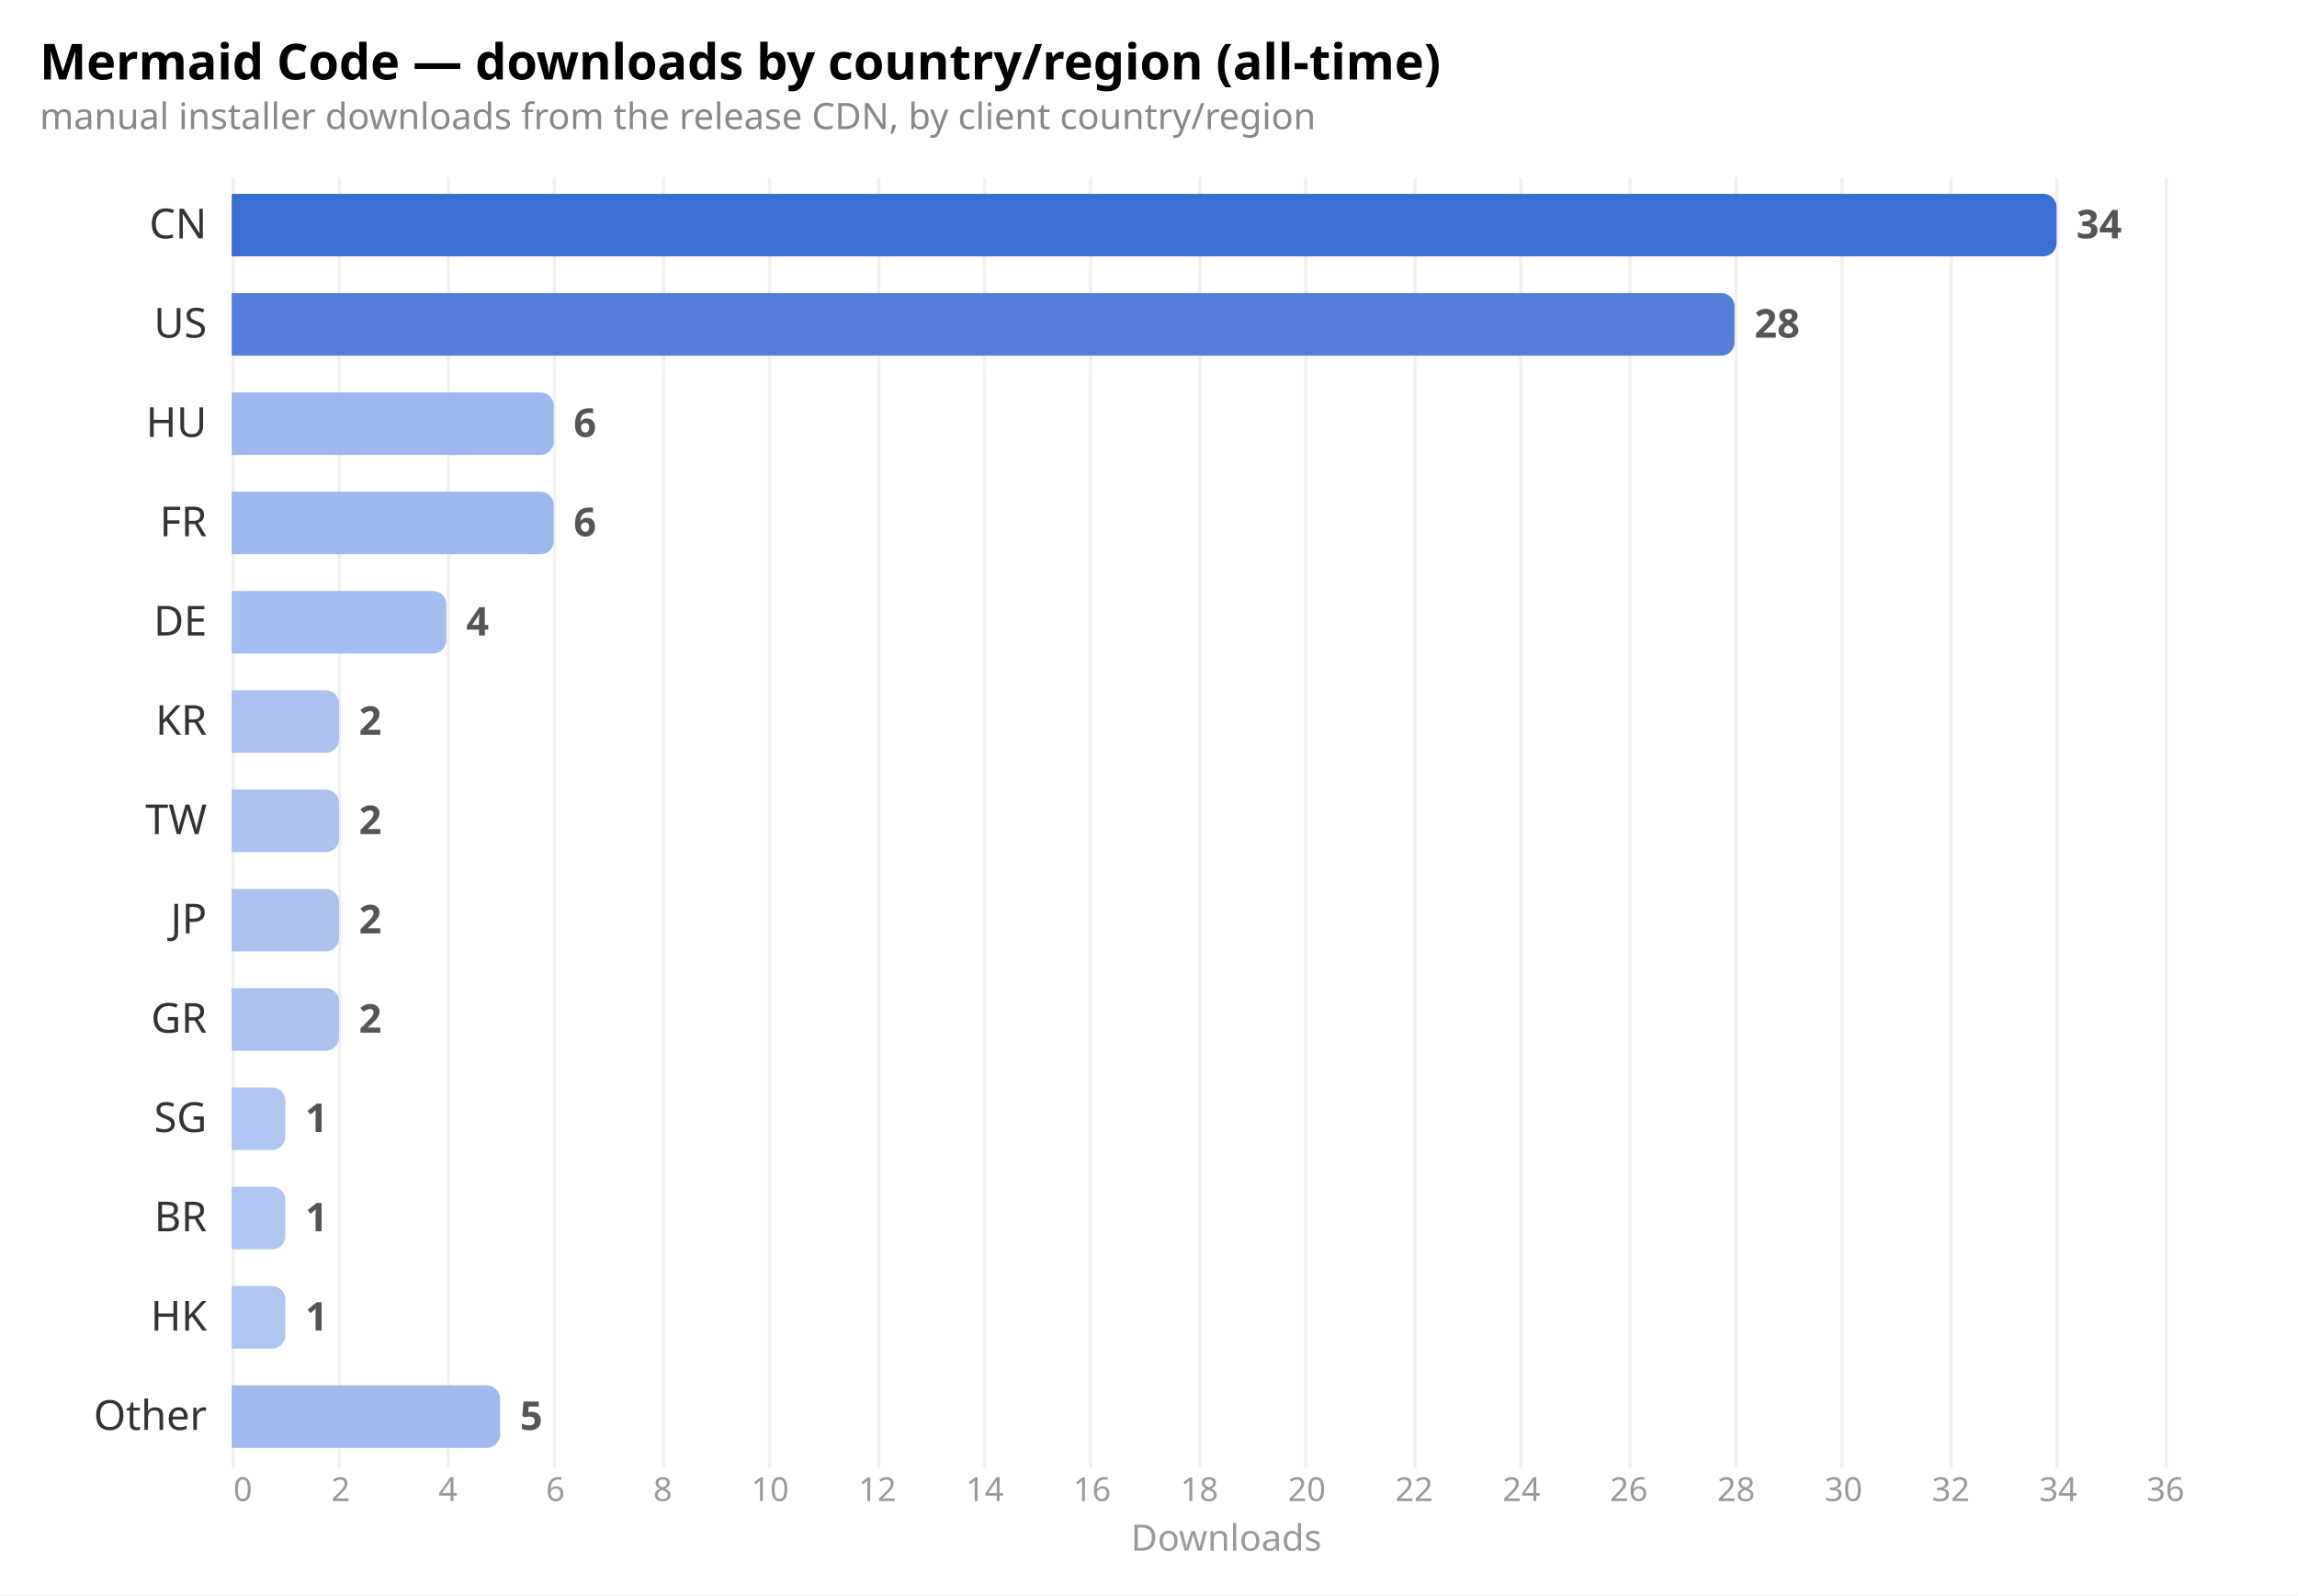
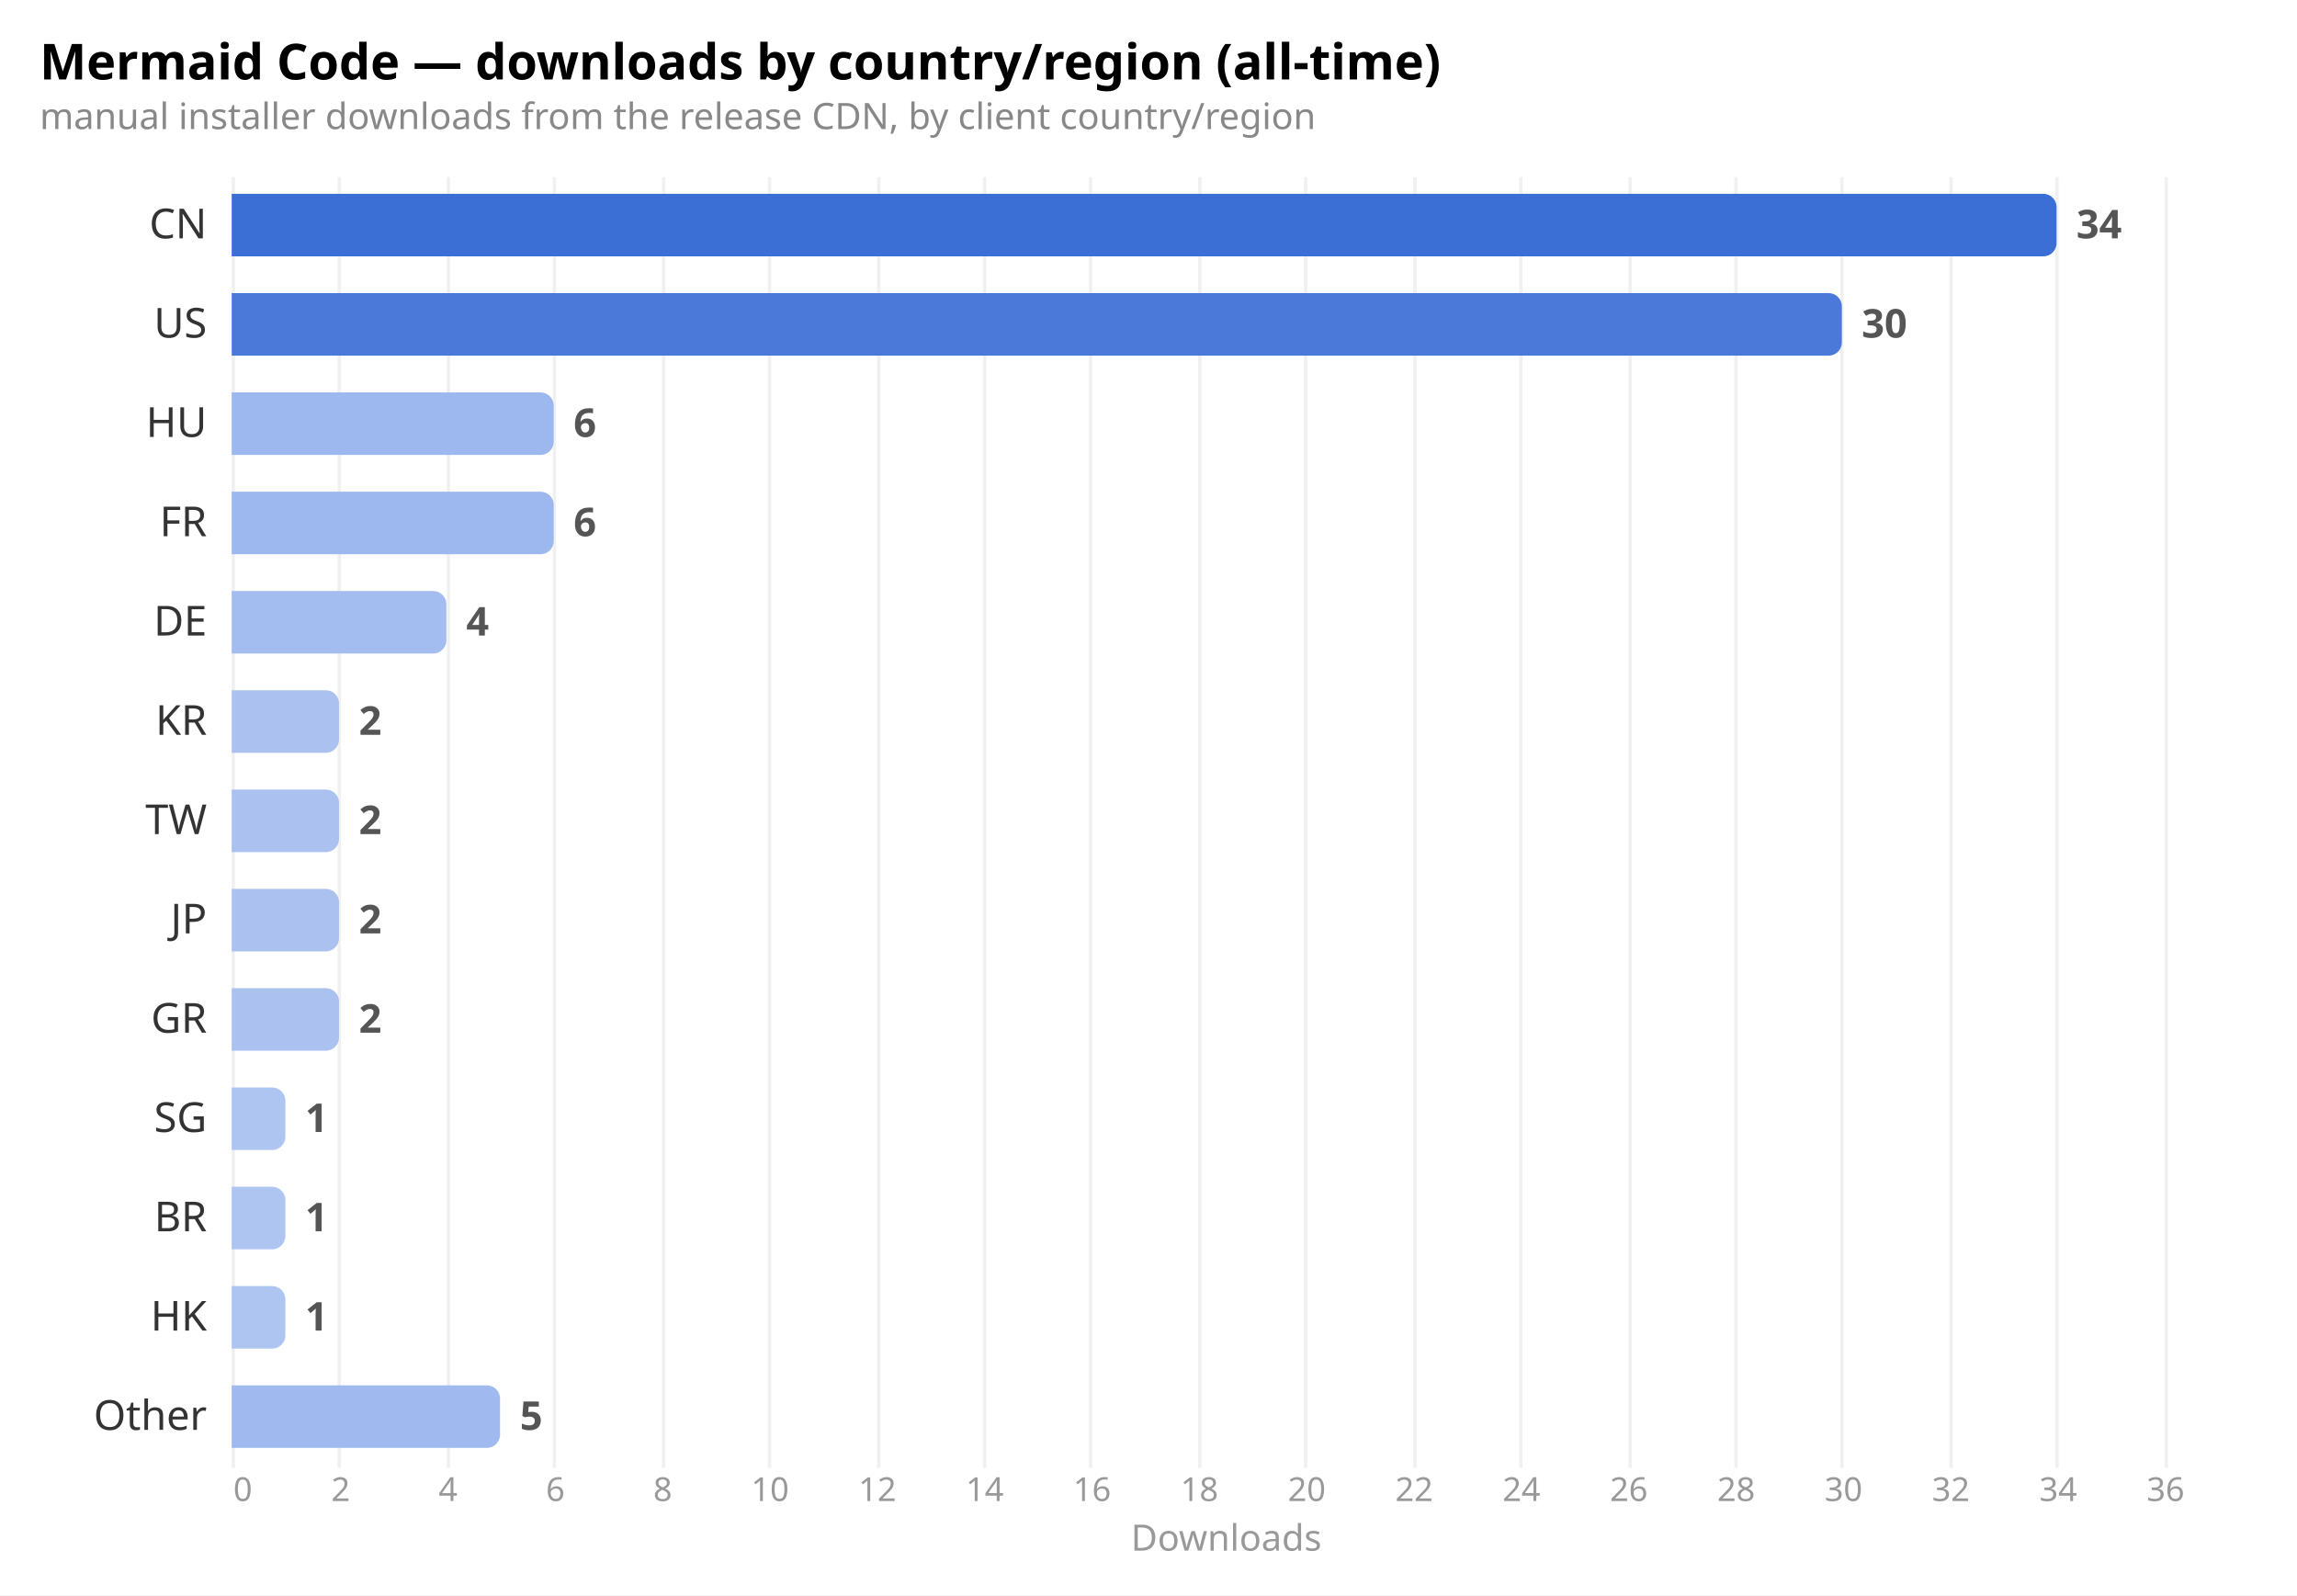
<svg xmlns="http://www.w3.org/2000/svg" version="1.1" class="marks" width="694" height="482" viewBox="0 0 694 482">
  <rect width="694" height="482" fill="white" />
  <g fill="none" stroke-miterlimit="4" transform="translate(70,53)">
    <g class="mark-group role-frame root" role="graphics-object" aria-roledescription="group mark container">
      <g transform="translate(0,0)">
        <path class="background" aria-hidden="true" d="M0,0h600v390h-600Z" />
        <g>
          <g class="mark-group role-axis" aria-hidden="true">
            <g transform="translate(0.5,390.5)">
              <path class="background" aria-hidden="true" d="M0,0h0v0h0Z" pointer-events="none" />
              <g>
                <g class="mark-rule role-axis-grid" pointer-events="none">
                  <line transform="translate(0,0)" x2="0" y2="-390" stroke="#f0f0f0" stroke-width="1" opacity="1" />
                  <line transform="translate(32,0)" x2="0" y2="-390" stroke="#f0f0f0" stroke-width="1" opacity="1" />
                  <line transform="translate(65,0)" x2="0" y2="-390" stroke="#f0f0f0" stroke-width="1" opacity="1" />
                  <line transform="translate(97,0)" x2="0" y2="-390" stroke="#f0f0f0" stroke-width="1" opacity="1" />
                  <line transform="translate(130,0)" x2="0" y2="-390" stroke="#f0f0f0" stroke-width="1" opacity="1" />
                  <line transform="translate(162,0)" x2="0" y2="-390" stroke="#f0f0f0" stroke-width="1" opacity="1" />
                  <line transform="translate(195,0)" x2="0" y2="-390" stroke="#f0f0f0" stroke-width="1" opacity="1" />
                  <line transform="translate(227,0)" x2="0" y2="-390" stroke="#f0f0f0" stroke-width="1" opacity="1" />
                  <line transform="translate(259,0)" x2="0" y2="-390" stroke="#f0f0f0" stroke-width="1" opacity="1" />
                  <line transform="translate(292,0)" x2="0" y2="-390" stroke="#f0f0f0" stroke-width="1" opacity="1" />
                  <line transform="translate(324,0)" x2="0" y2="-390" stroke="#f0f0f0" stroke-width="1" opacity="1" />
                  <line transform="translate(357,0)" x2="0" y2="-390" stroke="#f0f0f0" stroke-width="1" opacity="1" />
                  <line transform="translate(389,0)" x2="0" y2="-390" stroke="#f0f0f0" stroke-width="1" opacity="1" />
                  <line transform="translate(422,0)" x2="0" y2="-390" stroke="#f0f0f0" stroke-width="1" opacity="1" />
                  <line transform="translate(454,0)" x2="0" y2="-390" stroke="#f0f0f0" stroke-width="1" opacity="1" />
                  <line transform="translate(486,0)" x2="0" y2="-390" stroke="#f0f0f0" stroke-width="1" opacity="1" />
                  <line transform="translate(519,0)" x2="0" y2="-390" stroke="#f0f0f0" stroke-width="1" opacity="1" />
                  <line transform="translate(551,0)" x2="0" y2="-390" stroke="#f0f0f0" stroke-width="1" opacity="1" />
                  <line transform="translate(584,0)" x2="0" y2="-390" stroke="#f0f0f0" stroke-width="1" opacity="1" />
                </g>
              </g>
              <path class="foreground" aria-hidden="true" d="" pointer-events="none" display="none" />
            </g>
          </g>
          <g class="mark-group role-axis" role="graphics-symbol" aria-roledescription="axis" aria-label="X-axis titled 'Downloads' for a linear scale with values from 0 to 37">
            <g transform="translate(0.5,390.5)">
              <path class="background" aria-hidden="true" d="M0,0h0v0h0Z" pointer-events="none" />
              <g>
                <g class="mark-text role-axis-label" pointer-events="none">
                  <text text-anchor="start" transform="translate(0,10)" font-family="sans-serif" font-size="10px" fill="#999" opacity="1">0</text>
                  <text text-anchor="middle" transform="translate(32.43243,10)" font-family="sans-serif" font-size="10px" fill="#999" opacity="1">2</text>
                  <text text-anchor="middle" transform="translate(64.86486,10)" font-family="sans-serif" font-size="10px" fill="#999" opacity="1">4</text>
                  <text text-anchor="middle" transform="translate(97.2973,10)" font-family="sans-serif" font-size="10px" fill="#999" opacity="1">6</text>
                  <text text-anchor="middle" transform="translate(129.7297,10)" font-family="sans-serif" font-size="10px" fill="#999" opacity="1">8</text>
                  <text text-anchor="middle" transform="translate(162.1622,10)" font-family="sans-serif" font-size="10px" fill="#999" opacity="1">10</text>
                  <text text-anchor="middle" transform="translate(194.5946,10)" font-family="sans-serif" font-size="10px" fill="#999" opacity="1">12</text>
                  <text text-anchor="middle" transform="translate(227.027,10)" font-family="sans-serif" font-size="10px" fill="#999" opacity="1">14</text>
                  <text text-anchor="middle" transform="translate(259.4595,10)" font-family="sans-serif" font-size="10px" fill="#999" opacity="1">16</text>
                  <text text-anchor="middle" transform="translate(291.8919,10)" font-family="sans-serif" font-size="10px" fill="#999" opacity="1">18</text>
                  <text text-anchor="middle" transform="translate(324.3243,10)" font-family="sans-serif" font-size="10px" fill="#999" opacity="1">20</text>
                  <text text-anchor="middle" transform="translate(356.7568,10)" font-family="sans-serif" font-size="10px" fill="#999" opacity="1">22</text>
                  <text text-anchor="middle" transform="translate(389.1892,10)" font-family="sans-serif" font-size="10px" fill="#999" opacity="1">24</text>
                  <text text-anchor="middle" transform="translate(421.6216,10)" font-family="sans-serif" font-size="10px" fill="#999" opacity="1">26</text>
                  <text text-anchor="middle" transform="translate(454.0541,10)" font-family="sans-serif" font-size="10px" fill="#999" opacity="1">28</text>
                  <text text-anchor="middle" transform="translate(486.4865,10)" font-family="sans-serif" font-size="10px" fill="#999" opacity="1">30</text>
                  <text text-anchor="middle" transform="translate(518.9189,10)" font-family="sans-serif" font-size="10px" fill="#999" opacity="1">32</text>
                  <text text-anchor="middle" transform="translate(551.3514,10)" font-family="sans-serif" font-size="10px" fill="#999" opacity="1">34</text>
                  <text text-anchor="middle" transform="translate(583.7838,10)" font-family="sans-serif" font-size="10px" fill="#999" opacity="1">36</text>
                </g>
                <g class="mark-text role-axis-title" pointer-events="none">
                  <text text-anchor="middle" transform="translate(300,25)" font-family="sans-serif" font-size="11px" font-weight="500" fill="#999" opacity="1">Downloads</text>
                </g>
              </g>
              <path class="foreground" aria-hidden="true" d="" pointer-events="none" display="none" />
            </g>
          </g>
          <g class="mark-group role-axis" role="graphics-symbol" aria-roledescription="axis" aria-label="Y-axis for a discrete scale with 13 values: CN, US, HU, FR, DE, ending with Other">
            <g transform="translate(0.5,0.5)">
              <path class="background" aria-hidden="true" d="M0,0h0v0h0Z" pointer-events="none" />
              <g>
                <g class="mark-text role-axis-label" pointer-events="none">
                  <text text-anchor="end" transform="translate(-8,18.5)" font-family="sans-serif" font-size="12.5px" font-weight="500" fill="#333" opacity="1">CN</text>
                  <text text-anchor="end" transform="translate(-8,48.5)" font-family="sans-serif" font-size="12.5px" font-weight="500" fill="#333" opacity="1">US</text>
                  <text text-anchor="end" transform="translate(-8,78.5)" font-family="sans-serif" font-size="12.5px" font-weight="500" fill="#333" opacity="1">HU</text>
                  <text text-anchor="end" transform="translate(-8,108.5)" font-family="sans-serif" font-size="12.5px" font-weight="500" fill="#333" opacity="1">FR</text>
                  <text text-anchor="end" transform="translate(-8,138.5)" font-family="sans-serif" font-size="12.5px" font-weight="500" fill="#333" opacity="1">DE</text>
                  <text text-anchor="end" transform="translate(-8,168.5)" font-family="sans-serif" font-size="12.5px" font-weight="500" fill="#333" opacity="1">KR</text>
                  <text text-anchor="end" transform="translate(-8,198.5)" font-family="sans-serif" font-size="12.5px" font-weight="500" fill="#333" opacity="1">TW</text>
                  <text text-anchor="end" transform="translate(-8,228.5)" font-family="sans-serif" font-size="12.5px" font-weight="500" fill="#333" opacity="1">JP</text>
                  <text text-anchor="end" transform="translate(-8,258.5)" font-family="sans-serif" font-size="12.5px" font-weight="500" fill="#333" opacity="1">GR</text>
                  <text text-anchor="end" transform="translate(-8,288.5)" font-family="sans-serif" font-size="12.5px" font-weight="500" fill="#333" opacity="1">SG</text>
                  <text text-anchor="end" transform="translate(-8,318.5)" font-family="sans-serif" font-size="12.5px" font-weight="500" fill="#333" opacity="1">BR</text>
                  <text text-anchor="end" transform="translate(-8,348.5)" font-family="sans-serif" font-size="12.5px" font-weight="500" fill="#333" opacity="1">HK</text>
                  <text text-anchor="end" transform="translate(-8,378.5)" font-family="sans-serif" font-size="12.5px" font-weight="500" fill="#333" opacity="1">Other</text>
                </g>
              </g>
              <path class="foreground" aria-hidden="true" d="" pointer-events="none" display="none" />
            </g>
          </g>
          <g class="mark-group role-scope" role="graphics-object" aria-roledescription="group mark container">
            <g transform="translate(0,5.55)">
              <path class="background" aria-hidden="true" d="M0,0L547.351,0C549.559,0,551.351,1.792,551.351,4L551.351,14.9C551.351,17.108,549.559,18.9,547.351,18.9L0,18.9C0,18.9,0,18.9,0,18.9L0,0C0,0,0,0,0,0Z" />
              <g clip-path="url(#clip1)">
                <g class="mark-group role-scope" role="graphics-object" aria-roledescription="group mark container">
                  <g transform="translate(0,0)">
                    <path class="background" aria-hidden="true" d="M0,0h0v18.9h0Z" />
                    <g>
                      <g class="mark-rect role-mark layer_0_marks" role="graphics-object" aria-roledescription="rect mark container">
                        <path aria-label="Downloads: 34; country: CN; downloads: 34" role="graphics-symbol" aria-roledescription="bar" d="M0,0h551.351v18.9h-551.351Z" fill="rgb(59, 111, 214)" />
                      </g>
                    </g>
                    <path class="foreground" aria-hidden="true" d="" display="none" />
                  </g>
                </g>
              </g>
              <path class="foreground" aria-hidden="true" d="" display="none" />
            </g>
            <g transform="translate(0,35.55)">
-               <path class="background" aria-hidden="true" d="M0,0L450.054,0C452.262,0,454.054,1.792,454.054,4L454.054,14.9C454.054,17.108,452.262,18.9,450.054,18.9L0,18.9C0,18.9,0,18.9,0,18.9L0,0C0,0,0,0,0,0Z" />
+               <path class="background" aria-hidden="true" d="M0,0L482.486,0C484.694,0,486.486,1.792,486.486,4L486.486,14.9C486.486,17.108,484.694,18.9,482.486,18.9L0,18.9C0,18.9,0,18.9,0,18.9L0,0C0,0,0,0,0,0Z" />
              <g clip-path="url(#clip2)">
                <g class="mark-group role-scope" role="graphics-object" aria-roledescription="group mark container">
                  <g transform="translate(0,0)">
                    <path class="background" aria-hidden="true" d="M0,0h0v18.9h0Z" />
                    <g>
                      <g class="mark-rect role-mark layer_0_marks" role="graphics-object" aria-roledescription="rect mark container">
-                         <path aria-label="Downloads: 28; country: US; downloads: 28" role="graphics-symbol" aria-roledescription="bar" d="M0,0h454.054v18.9h-454.054Z" fill="rgb(83, 126, 220)" />
+                         <path aria-label="Downloads: 30; country: US; downloads: 30" role="graphics-symbol" aria-roledescription="bar" d="M0,0h486.486v18.9h-486.486Z" fill="rgb(75, 121, 218)" />
                      </g>
                    </g>
                    <path class="foreground" aria-hidden="true" d="" display="none" />
                  </g>
                </g>
              </g>
              <path class="foreground" aria-hidden="true" d="" display="none" />
            </g>
            <g transform="translate(0,65.55)">
              <path class="background" aria-hidden="true" d="M0,0L93.297,0C95.505,0,97.297,1.792,97.297,4L97.297,14.9C97.297,17.108,95.505,18.9,93.297,18.9L0,18.9C0,18.9,0,18.9,0,18.9L0,0C0,0,0,0,0,0Z" />
              <g clip-path="url(#clip3)">
                <g class="mark-group role-scope" role="graphics-object" aria-roledescription="group mark container">
                  <g transform="translate(0,0)">
                    <path class="background" aria-hidden="true" d="M0,0h0v18.9h0Z" />
                    <g>
                      <g class="mark-rect role-mark layer_0_marks" role="graphics-object" aria-roledescription="rect mark container">
                        <path aria-label="Downloads: 6; country: HU; downloads: 6" role="graphics-symbol" aria-roledescription="bar" d="M0,0h97.297v18.9h-97.297Z" fill="rgb(157, 184, 238)" />
                      </g>
                    </g>
                    <path class="foreground" aria-hidden="true" d="" display="none" />
                  </g>
                </g>
              </g>
              <path class="foreground" aria-hidden="true" d="" display="none" />
            </g>
            <g transform="translate(0,95.55)">
              <path class="background" aria-hidden="true" d="M0,0L93.297,0C95.505,0,97.297,1.792,97.297,4L97.297,14.9C97.297,17.108,95.505,18.9,93.297,18.9L0,18.9C0,18.9,0,18.9,0,18.9L0,0C0,0,0,0,0,0Z" />
              <g clip-path="url(#clip4)">
                <g class="mark-group role-scope" role="graphics-object" aria-roledescription="group mark container">
                  <g transform="translate(0,0)">
                    <path class="background" aria-hidden="true" d="M0,0h0v18.9h0Z" />
                    <g>
                      <g class="mark-rect role-mark layer_0_marks" role="graphics-object" aria-roledescription="rect mark container">
                        <path aria-label="Downloads: 6; country: FR; downloads: 6" role="graphics-symbol" aria-roledescription="bar" d="M0,0h97.297v18.9h-97.297Z" fill="rgb(157, 184, 238)" />
                      </g>
                    </g>
                    <path class="foreground" aria-hidden="true" d="" display="none" />
                  </g>
                </g>
              </g>
              <path class="foreground" aria-hidden="true" d="" display="none" />
            </g>
            <g transform="translate(0,125.55)">
              <path class="background" aria-hidden="true" d="M0,0L60.865,0C63.073,0,64.865,1.792,64.865,4L64.865,14.9C64.865,17.108,63.073,18.9,60.865,18.9L0,18.9C0,18.9,0,18.9,0,18.9L0,0C0,0,0,0,0,0Z" />
              <g clip-path="url(#clip5)">
                <g class="mark-group role-scope" role="graphics-object" aria-roledescription="group mark container">
                  <g transform="translate(0,0)">
                    <path class="background" aria-hidden="true" d="M0,0h0v18.9h0Z" />
                    <g>
                      <g class="mark-rect role-mark layer_0_marks" role="graphics-object" aria-roledescription="rect mark container">
                        <path aria-label="Downloads: 4; country: DE; downloads: 4" role="graphics-symbol" aria-roledescription="bar" d="M0,0h64.865v18.9h-64.865Z" fill="rgb(164, 189, 240)" />
                      </g>
                    </g>
                    <path class="foreground" aria-hidden="true" d="" display="none" />
                  </g>
                </g>
              </g>
              <path class="foreground" aria-hidden="true" d="" display="none" />
            </g>
            <g transform="translate(0,155.55)">
              <path class="background" aria-hidden="true" d="M0,0L28.432,0C30.64,0,32.432,1.792,32.432,4L32.432,14.9C32.432,17.108,30.64,18.9,28.432,18.9L0,18.9C0,18.9,0,18.9,0,18.9L0,0C0,0,0,0,0,0Z" />
              <g clip-path="url(#clip6)">
                <g class="mark-group role-scope" role="graphics-object" aria-roledescription="group mark container">
                  <g transform="translate(0,0)">
                    <path class="background" aria-hidden="true" d="M0,0h0v18.9h0Z" />
                    <g>
                      <g class="mark-rect role-mark layer_0_marks" role="graphics-object" aria-roledescription="rect mark container">
                        <path aria-label="Downloads: 2; country: KR; downloads: 2" role="graphics-symbol" aria-roledescription="bar" d="M0,0h32.432v18.9h-32.432Z" fill="rgb(171, 194, 241)" />
                      </g>
                    </g>
                    <path class="foreground" aria-hidden="true" d="" display="none" />
                  </g>
                </g>
              </g>
              <path class="foreground" aria-hidden="true" d="" display="none" />
            </g>
            <g transform="translate(0,185.55)">
              <path class="background" aria-hidden="true" d="M0,0L28.432,0C30.64,0,32.432,1.792,32.432,4L32.432,14.9C32.432,17.108,30.64,18.9,28.432,18.9L0,18.9C0,18.9,0,18.9,0,18.9L0,0C0,0,0,0,0,0Z" />
              <g clip-path="url(#clip7)">
                <g class="mark-group role-scope" role="graphics-object" aria-roledescription="group mark container">
                  <g transform="translate(0,0)">
                    <path class="background" aria-hidden="true" d="M0,0h0v18.9h0Z" />
                    <g>
                      <g class="mark-rect role-mark layer_0_marks" role="graphics-object" aria-roledescription="rect mark container">
                        <path aria-label="Downloads: 2; country: TW; downloads: 2" role="graphics-symbol" aria-roledescription="bar" d="M0,0h32.432v18.9h-32.432Z" fill="rgb(171, 194, 241)" />
                      </g>
                    </g>
                    <path class="foreground" aria-hidden="true" d="" display="none" />
                  </g>
                </g>
              </g>
              <path class="foreground" aria-hidden="true" d="" display="none" />
            </g>
            <g transform="translate(0,215.55)">
              <path class="background" aria-hidden="true" d="M0,0L28.432,0C30.64,0,32.432,1.792,32.432,4L32.432,14.9C32.432,17.108,30.64,18.9,28.432,18.9L0,18.9C0,18.9,0,18.9,0,18.9L0,0C0,0,0,0,0,0Z" />
              <g clip-path="url(#clip8)">
                <g class="mark-group role-scope" role="graphics-object" aria-roledescription="group mark container">
                  <g transform="translate(0,0)">
                    <path class="background" aria-hidden="true" d="M0,0h0v18.9h0Z" />
                    <g>
                      <g class="mark-rect role-mark layer_0_marks" role="graphics-object" aria-roledescription="rect mark container">
                        <path aria-label="Downloads: 2; country: JP; downloads: 2" role="graphics-symbol" aria-roledescription="bar" d="M0,0h32.432v18.9h-32.432Z" fill="rgb(171, 194, 241)" />
                      </g>
                    </g>
                    <path class="foreground" aria-hidden="true" d="" display="none" />
                  </g>
                </g>
              </g>
              <path class="foreground" aria-hidden="true" d="" display="none" />
            </g>
            <g transform="translate(0,245.55)">
              <path class="background" aria-hidden="true" d="M0,0L28.432,0C30.64,0,32.432,1.792,32.432,4L32.432,14.9C32.432,17.108,30.64,18.9,28.432,18.9L0,18.9C0,18.9,0,18.9,0,18.9L0,0C0,0,0,0,0,0Z" />
              <g clip-path="url(#clip9)">
                <g class="mark-group role-scope" role="graphics-object" aria-roledescription="group mark container">
                  <g transform="translate(0,0)">
                    <path class="background" aria-hidden="true" d="M0,0h0v18.9h0Z" />
                    <g>
                      <g class="mark-rect role-mark layer_0_marks" role="graphics-object" aria-roledescription="rect mark container">
                        <path aria-label="Downloads: 2; country: GR; downloads: 2" role="graphics-symbol" aria-roledescription="bar" d="M0,0h32.432v18.9h-32.432Z" fill="rgb(171, 194, 241)" />
                      </g>
                    </g>
                    <path class="foreground" aria-hidden="true" d="" display="none" />
                  </g>
                </g>
              </g>
              <path class="foreground" aria-hidden="true" d="" display="none" />
            </g>
            <g transform="translate(0,275.55)">
              <path class="background" aria-hidden="true" d="M0,0L12.216,0C14.424,0,16.216,1.792,16.216,4L16.216,14.9C16.216,17.108,14.424,18.9,12.216,18.9L0,18.9C0,18.9,0,18.9,0,18.9L0,0C0,0,0,0,0,0Z" />
              <g clip-path="url(#clip10)">
                <g class="mark-group role-scope" role="graphics-object" aria-roledescription="group mark container">
                  <g transform="translate(0,0)">
                    <path class="background" aria-hidden="true" d="M0,0h0v18.9h0Z" />
                    <g>
                      <g class="mark-rect role-mark layer_0_marks" role="graphics-object" aria-roledescription="rect mark container">
                        <path aria-label="Downloads: 1; country: SG; downloads: 1" role="graphics-symbol" aria-roledescription="bar" d="M0,0h16.216v18.9h-16.216Z" fill="rgb(174, 197, 242)" />
                      </g>
                    </g>
                    <path class="foreground" aria-hidden="true" d="" display="none" />
                  </g>
                </g>
              </g>
              <path class="foreground" aria-hidden="true" d="" display="none" />
            </g>
            <g transform="translate(0,305.55)">
              <path class="background" aria-hidden="true" d="M0,0L12.216,0C14.424,0,16.216,1.792,16.216,4L16.216,14.9C16.216,17.108,14.424,18.9,12.216,18.9L0,18.9C0,18.9,0,18.9,0,18.9L0,0C0,0,0,0,0,0Z" />
              <g clip-path="url(#clip11)">
                <g class="mark-group role-scope" role="graphics-object" aria-roledescription="group mark container">
                  <g transform="translate(0,0)">
                    <path class="background" aria-hidden="true" d="M0,0h0v18.9h0Z" />
                    <g>
                      <g class="mark-rect role-mark layer_0_marks" role="graphics-object" aria-roledescription="rect mark container">
                        <path aria-label="Downloads: 1; country: BR; downloads: 1" role="graphics-symbol" aria-roledescription="bar" d="M0,0h16.216v18.9h-16.216Z" fill="rgb(174, 197, 242)" />
                      </g>
                    </g>
                    <path class="foreground" aria-hidden="true" d="" display="none" />
                  </g>
                </g>
              </g>
              <path class="foreground" aria-hidden="true" d="" display="none" />
            </g>
            <g transform="translate(0,335.55)">
              <path class="background" aria-hidden="true" d="M0,0L12.216,0C14.424,0,16.216,1.792,16.216,4L16.216,14.9C16.216,17.108,14.424,18.9,12.216,18.9L0,18.9C0,18.9,0,18.9,0,18.9L0,0C0,0,0,0,0,0Z" />
              <g clip-path="url(#clip12)">
                <g class="mark-group role-scope" role="graphics-object" aria-roledescription="group mark container">
                  <g transform="translate(0,0)">
                    <path class="background" aria-hidden="true" d="M0,0h0v18.9h0Z" />
                    <g>
                      <g class="mark-rect role-mark layer_0_marks" role="graphics-object" aria-roledescription="rect mark container">
                        <path aria-label="Downloads: 1; country: HK; downloads: 1" role="graphics-symbol" aria-roledescription="bar" d="M0,0h16.216v18.9h-16.216Z" fill="rgb(174, 197, 242)" />
                      </g>
                    </g>
                    <path class="foreground" aria-hidden="true" d="" display="none" />
                  </g>
                </g>
              </g>
              <path class="foreground" aria-hidden="true" d="" display="none" />
            </g>
            <g transform="translate(0,365.55)">
              <path class="background" aria-hidden="true" d="M0,0L77.081,0C79.289,0,81.081,1.792,81.081,4L81.081,14.9C81.081,17.108,79.289,18.9,77.081,18.9L0,18.9C0,18.9,0,18.9,0,18.9L0,0C0,0,0,0,0,0Z" />
              <g clip-path="url(#clip13)">
                <g class="mark-group role-scope" role="graphics-object" aria-roledescription="group mark container">
                  <g transform="translate(0,0)">
                    <path class="background" aria-hidden="true" d="M0,0h0v18.9h0Z" />
                    <g>
                      <g class="mark-rect role-mark layer_0_marks" role="graphics-object" aria-roledescription="rect mark container">
                        <path aria-label="Downloads: 5; country: Other; downloads: 5" role="graphics-symbol" aria-roledescription="bar" d="M0,0h81.081v18.9h-81.081Z" fill="rgb(160, 186, 239)" />
                      </g>
                    </g>
                    <path class="foreground" aria-hidden="true" d="" display="none" />
                  </g>
                </g>
              </g>
              <path class="foreground" aria-hidden="true" d="" display="none" />
            </g>
          </g>
          <g class="mark-text role-mark layer_1_marks" role="graphics-object" aria-roledescription="text mark container">
            <text aria-label="Downloads: 34; country: CN; downloads: 34" role="graphics-symbol" aria-roledescription="text mark" text-anchor="start" transform="translate(557.3514,19)" font-family="sans-serif" font-size="12px" font-weight="600" fill="#555">34</text>
-             <text aria-label="Downloads: 28; country: US; downloads: 28" role="graphics-symbol" aria-roledescription="text mark" text-anchor="start" transform="translate(460.0541,49)" font-family="sans-serif" font-size="12px" font-weight="600" fill="#555">28</text>
+             <text aria-label="Downloads: 30; country: US; downloads: 30" role="graphics-symbol" aria-roledescription="text mark" text-anchor="start" transform="translate(492.4865,49)" font-family="sans-serif" font-size="12px" font-weight="600" fill="#555">30</text>
            <text aria-label="Downloads: 6; country: HU; downloads: 6" role="graphics-symbol" aria-roledescription="text mark" text-anchor="start" transform="translate(103.2973,79)" font-family="sans-serif" font-size="12px" font-weight="600" fill="#555">6</text>
            <text aria-label="Downloads: 6; country: FR; downloads: 6" role="graphics-symbol" aria-roledescription="text mark" text-anchor="start" transform="translate(103.2973,109)" font-family="sans-serif" font-size="12px" font-weight="600" fill="#555">6</text>
            <text aria-label="Downloads: 4; country: DE; downloads: 4" role="graphics-symbol" aria-roledescription="text mark" text-anchor="start" transform="translate(70.86486,139)" font-family="sans-serif" font-size="12px" font-weight="600" fill="#555">4</text>
            <text aria-label="Downloads: 2; country: KR; downloads: 2" role="graphics-symbol" aria-roledescription="text mark" text-anchor="start" transform="translate(38.43243,169)" font-family="sans-serif" font-size="12px" font-weight="600" fill="#555">2</text>
            <text aria-label="Downloads: 2; country: TW; downloads: 2" role="graphics-symbol" aria-roledescription="text mark" text-anchor="start" transform="translate(38.43243,199)" font-family="sans-serif" font-size="12px" font-weight="600" fill="#555">2</text>
            <text aria-label="Downloads: 2; country: JP; downloads: 2" role="graphics-symbol" aria-roledescription="text mark" text-anchor="start" transform="translate(38.43243,229)" font-family="sans-serif" font-size="12px" font-weight="600" fill="#555">2</text>
            <text aria-label="Downloads: 2; country: GR; downloads: 2" role="graphics-symbol" aria-roledescription="text mark" text-anchor="start" transform="translate(38.43243,259)" font-family="sans-serif" font-size="12px" font-weight="600" fill="#555">2</text>
            <text aria-label="Downloads: 1; country: SG; downloads: 1" role="graphics-symbol" aria-roledescription="text mark" text-anchor="start" transform="translate(22.21622,289)" font-family="sans-serif" font-size="12px" font-weight="600" fill="#555">1</text>
            <text aria-label="Downloads: 1; country: BR; downloads: 1" role="graphics-symbol" aria-roledescription="text mark" text-anchor="start" transform="translate(22.21622,319)" font-family="sans-serif" font-size="12px" font-weight="600" fill="#555">1</text>
            <text aria-label="Downloads: 1; country: HK; downloads: 1" role="graphics-symbol" aria-roledescription="text mark" text-anchor="start" transform="translate(22.21622,349)" font-family="sans-serif" font-size="12px" font-weight="600" fill="#555">1</text>
            <text aria-label="Downloads: 5; country: Other; downloads: 5" role="graphics-symbol" aria-roledescription="text mark" text-anchor="start" transform="translate(87.08108,379)" font-family="sans-serif" font-size="12px" font-weight="600" fill="#555">5</text>
          </g>
          <g class="mark-group role-title">
            <g transform="translate(-58,-41)">
              <path class="background" aria-hidden="true" d="M0,0h0v0h0Z" pointer-events="none" />
              <g>
                <g class="mark-text role-title-text" role="graphics-symbol" aria-roledescription="title" aria-label="Title text 'Mermaid Code — downloads by country/region (all-time)'" pointer-events="none">
                  <text text-anchor="start" transform="translate(0,12)" font-family="sans-serif" font-size="15px" font-weight="600" fill="#000" opacity="1">Mermaid Code — downloads by country/region (all-time)</text>
                </g>
                <g class="mark-text role-title-subtitle" role="graphics-symbol" aria-roledescription="subtitle" aria-label="Subtitle text 'manual installer downloads from the release CDN, by client country/region'" pointer-events="none">
                  <text text-anchor="start" transform="translate(0,27)" font-family="sans-serif" font-size="11px" fill="#888" opacity="1">manual installer downloads from the release CDN, by client country/region</text>
                </g>
              </g>
              <path class="foreground" aria-hidden="true" d="" pointer-events="none" display="none" />
            </g>
          </g>
        </g>
        <path class="foreground" aria-hidden="true" d="" display="none" />
      </g>
    </g>
  </g>
  <defs>
    <clipPath id="clip1">
      <path d="M0,0L547.351,0C549.559,0,551.351,1.792,551.351,4L551.351,14.9C551.351,17.108,549.559,18.9,547.351,18.9L0,18.9C0,18.9,0,18.9,0,18.9L0,0C0,0,0,0,0,0Z" />
    </clipPath>
    <clipPath id="clip2">
-       <path d="M0,0L450.054,0C452.262,0,454.054,1.792,454.054,4L454.054,14.9C454.054,17.108,452.262,18.9,450.054,18.9L0,18.9C0,18.9,0,18.9,0,18.9L0,0C0,0,0,0,0,0Z" />
+       <path d="M0,0L482.486,0C484.694,0,486.486,1.792,486.486,4L486.486,14.9C486.486,17.108,484.694,18.9,482.486,18.9L0,18.9C0,18.9,0,18.9,0,18.9L0,0C0,0,0,0,0,0Z" />
    </clipPath>
    <clipPath id="clip3">
      <path d="M0,0L93.297,0C95.505,0,97.297,1.792,97.297,4L97.297,14.9C97.297,17.108,95.505,18.9,93.297,18.9L0,18.9C0,18.9,0,18.9,0,18.9L0,0C0,0,0,0,0,0Z" />
    </clipPath>
    <clipPath id="clip4">
      <path d="M0,0L93.297,0C95.505,0,97.297,1.792,97.297,4L97.297,14.9C97.297,17.108,95.505,18.9,93.297,18.9L0,18.9C0,18.9,0,18.9,0,18.9L0,0C0,0,0,0,0,0Z" />
    </clipPath>
    <clipPath id="clip5">
      <path d="M0,0L60.865,0C63.073,0,64.865,1.792,64.865,4L64.865,14.9C64.865,17.108,63.073,18.9,60.865,18.9L0,18.9C0,18.9,0,18.9,0,18.9L0,0C0,0,0,0,0,0Z" />
    </clipPath>
    <clipPath id="clip6">
      <path d="M0,0L28.432,0C30.64,0,32.432,1.792,32.432,4L32.432,14.9C32.432,17.108,30.64,18.9,28.432,18.9L0,18.9C0,18.9,0,18.9,0,18.9L0,0C0,0,0,0,0,0Z" />
    </clipPath>
    <clipPath id="clip7">
      <path d="M0,0L28.432,0C30.64,0,32.432,1.792,32.432,4L32.432,14.9C32.432,17.108,30.64,18.9,28.432,18.9L0,18.9C0,18.9,0,18.9,0,18.9L0,0C0,0,0,0,0,0Z" />
    </clipPath>
    <clipPath id="clip8">
      <path d="M0,0L28.432,0C30.64,0,32.432,1.792,32.432,4L32.432,14.9C32.432,17.108,30.64,18.9,28.432,18.9L0,18.9C0,18.9,0,18.9,0,18.9L0,0C0,0,0,0,0,0Z" />
    </clipPath>
    <clipPath id="clip9">
      <path d="M0,0L28.432,0C30.64,0,32.432,1.792,32.432,4L32.432,14.9C32.432,17.108,30.64,18.9,28.432,18.9L0,18.9C0,18.9,0,18.9,0,18.9L0,0C0,0,0,0,0,0Z" />
    </clipPath>
    <clipPath id="clip10">
      <path d="M0,0L12.216,0C14.424,0,16.216,1.792,16.216,4L16.216,14.9C16.216,17.108,14.424,18.9,12.216,18.9L0,18.9C0,18.9,0,18.9,0,18.9L0,0C0,0,0,0,0,0Z" />
    </clipPath>
    <clipPath id="clip11">
      <path d="M0,0L12.216,0C14.424,0,16.216,1.792,16.216,4L16.216,14.9C16.216,17.108,14.424,18.9,12.216,18.9L0,18.9C0,18.9,0,18.9,0,18.9L0,0C0,0,0,0,0,0Z" />
    </clipPath>
    <clipPath id="clip12">
      <path d="M0,0L12.216,0C14.424,0,16.216,1.792,16.216,4L16.216,14.9C16.216,17.108,14.424,18.9,12.216,18.9L0,18.9C0,18.9,0,18.9,0,18.9L0,0C0,0,0,0,0,0Z" />
    </clipPath>
    <clipPath id="clip13">
      <path d="M0,0L77.081,0C79.289,0,81.081,1.792,81.081,4L81.081,14.9C81.081,17.108,79.289,18.9,77.081,18.9L0,18.9C0,18.9,0,18.9,0,18.9L0,0C0,0,0,0,0,0Z" />
    </clipPath>
  </defs>
</svg>
